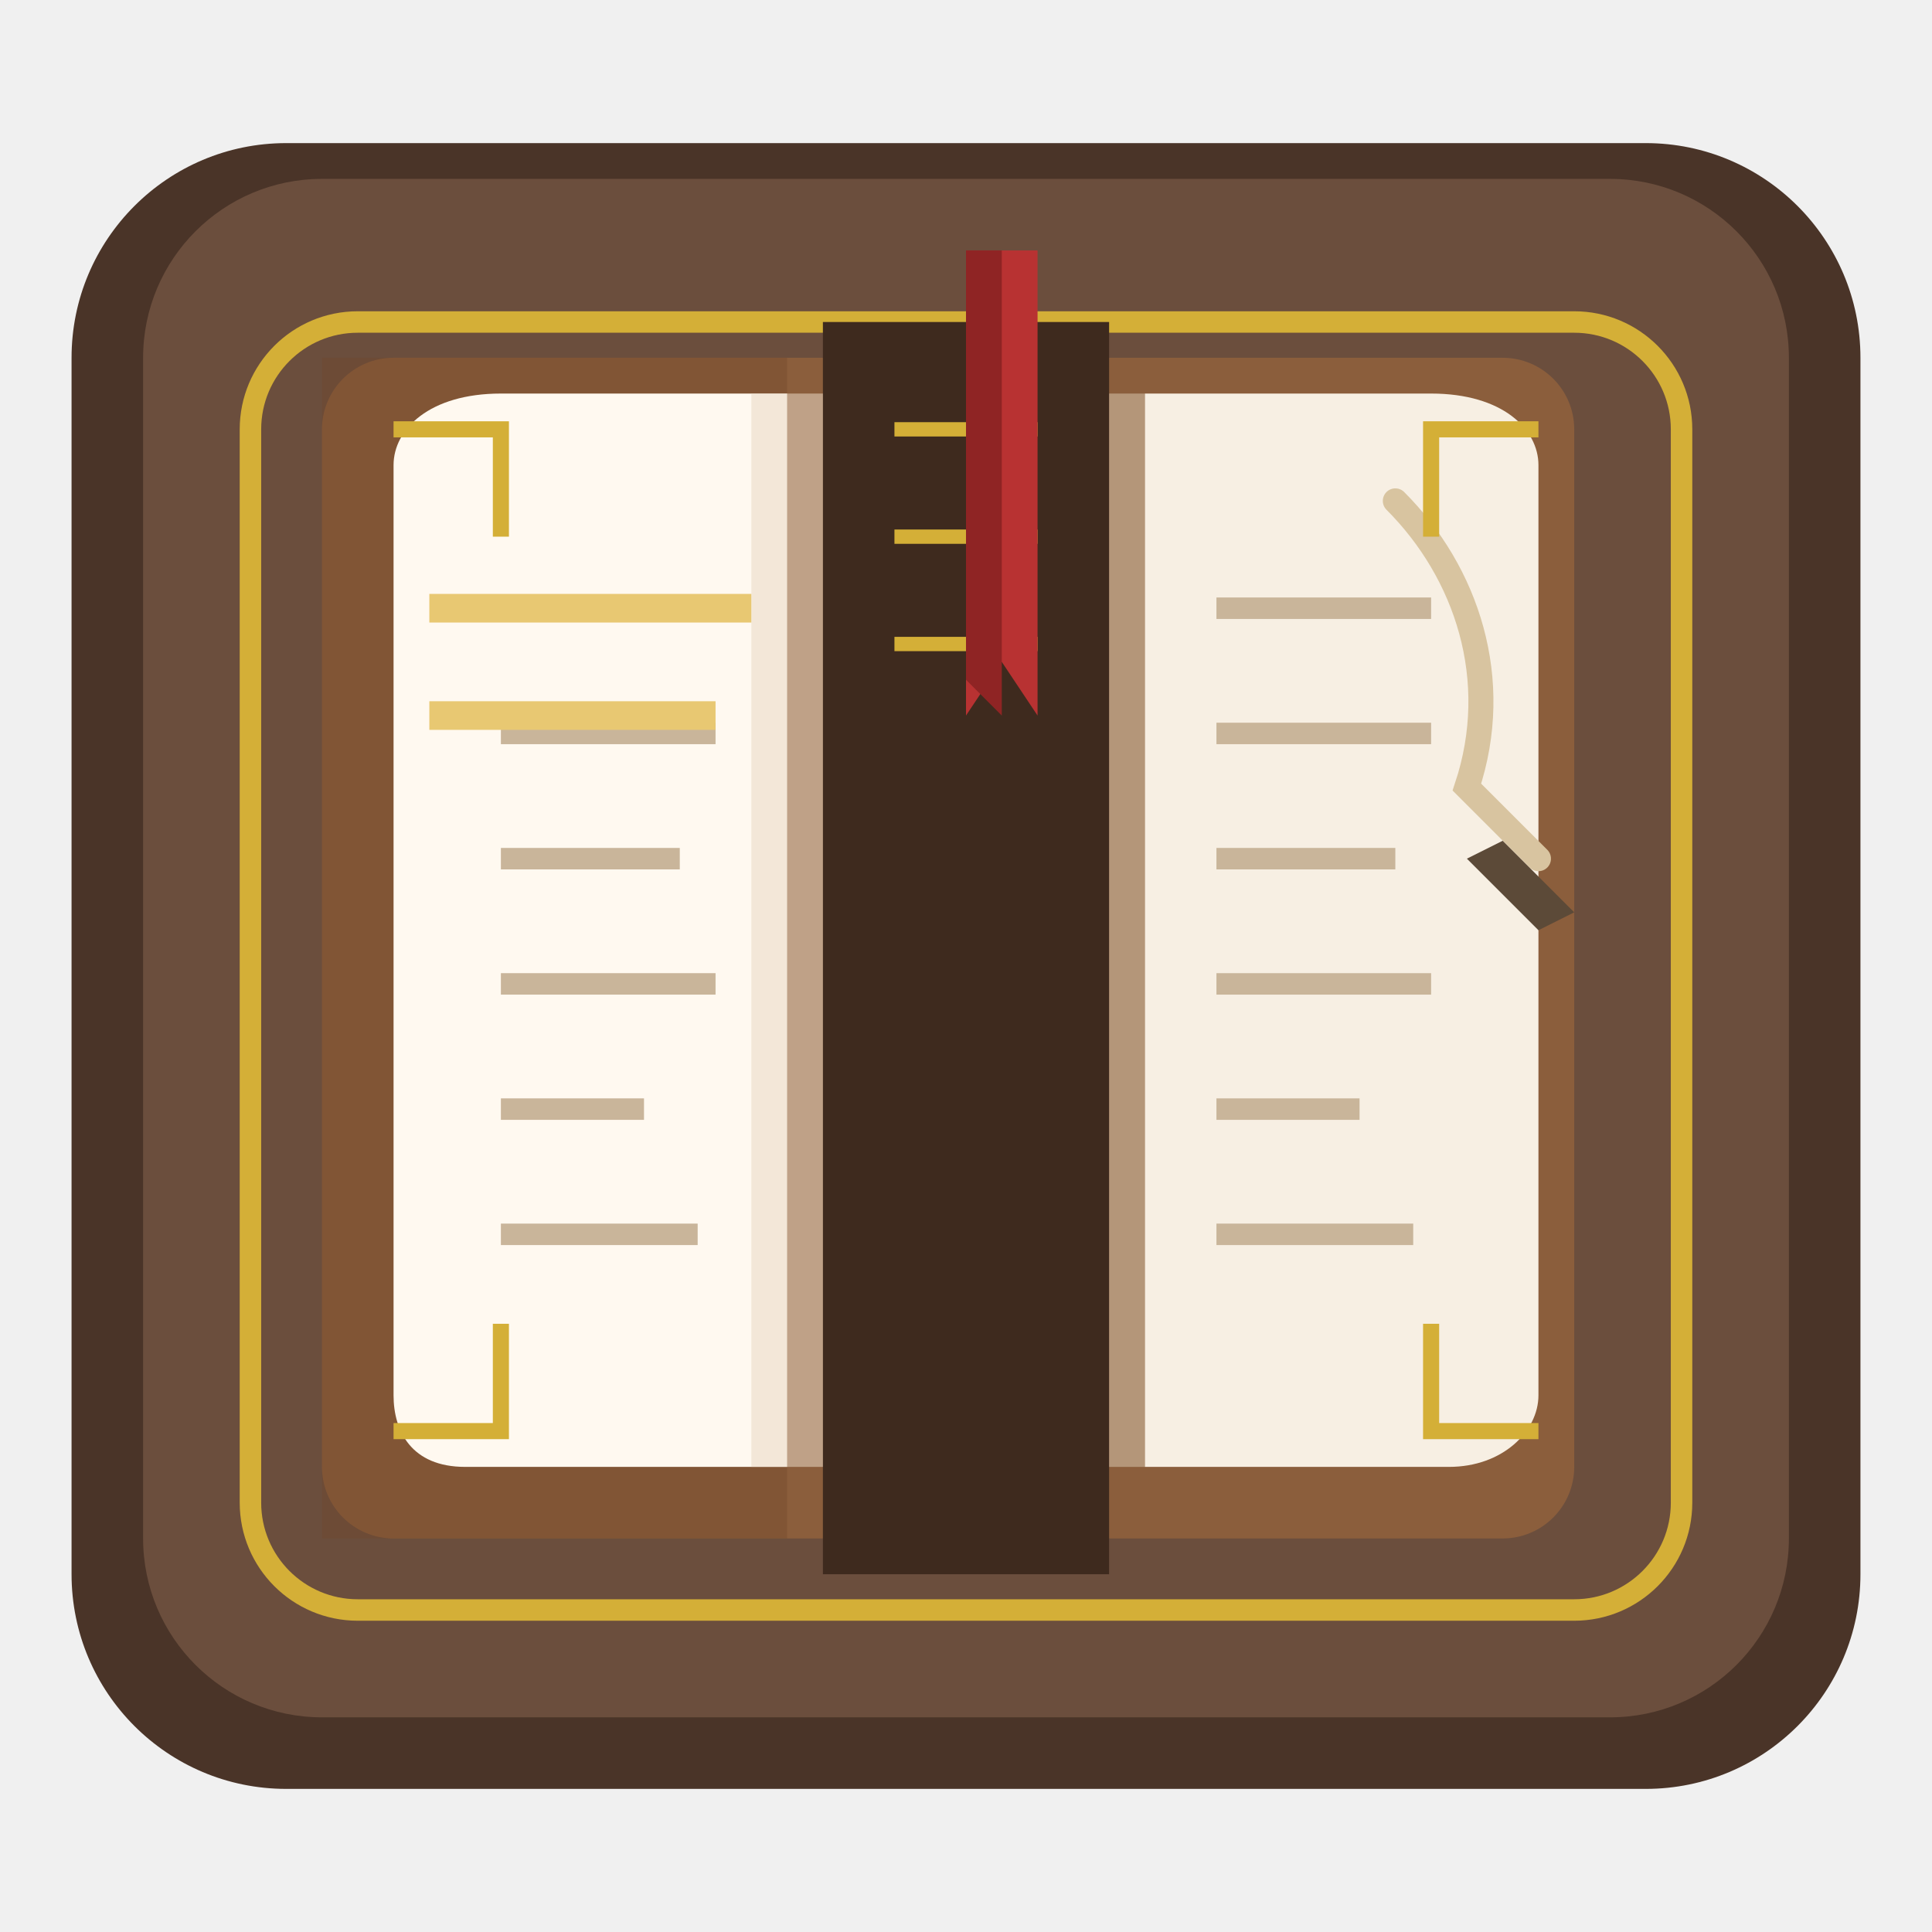
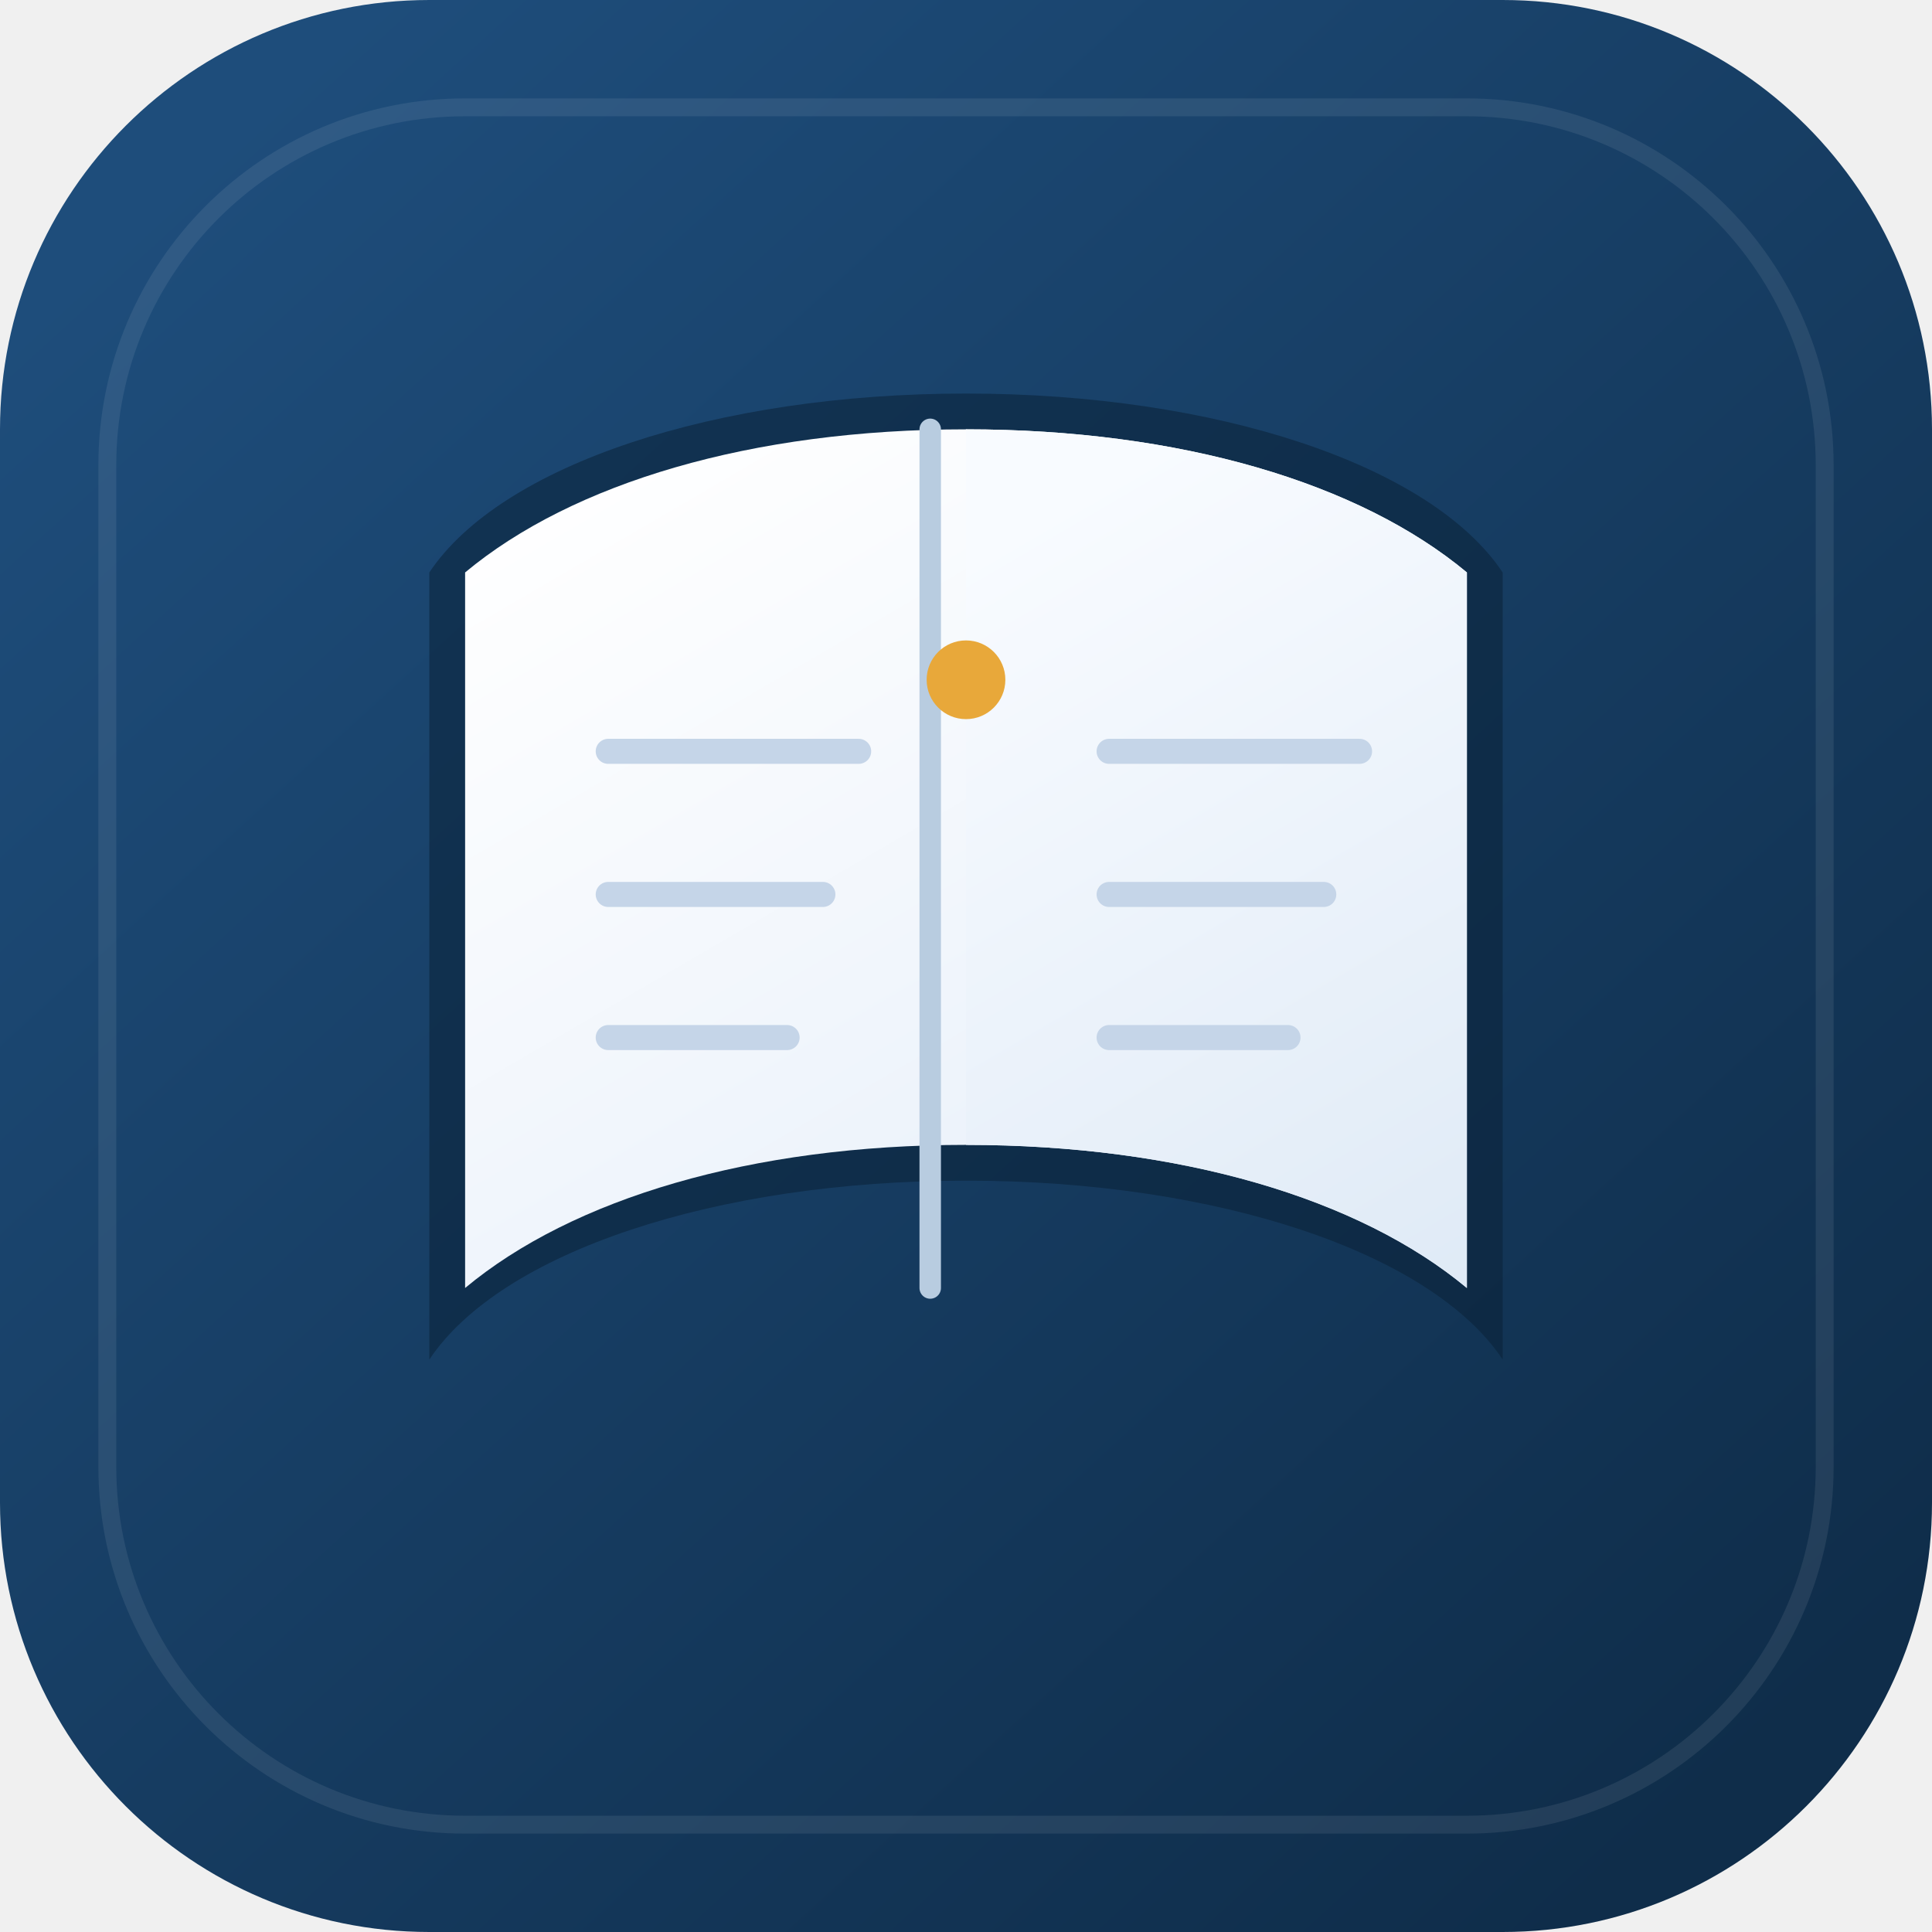
<svg xmlns="http://www.w3.org/2000/svg" viewBox="0 0 108 108" fill="none">
-   <rect x="4" y="8" width="100" height="92" rx="12" fill="#4A3428" />
-   <rect x="8" y="10" width="92" height="86" rx="10" fill="#6B4E3D" />
-   <rect x="14" y="18" width="80" height="72" rx="6" stroke="#D4AF37" stroke-width="1.2" />
-   <rect x="18" y="20" width="70" height="66" rx="4" fill="#8B5E3C" />
-   <path fill="#6F4528" fill-opacity=".35" d="M18 20h26v66H18z" />
-   <rect x="46" y="18" width="16" height="70" fill="#3E2A1E" />
-   <path stroke="#D4AF37" stroke-width=".8" d="M50 24h8M50 30h8M50 36h8" />
-   <path fill="#FFF9F0" d="M22 26c0-2 2-4 6-4h16v60H26c-3 0-4-2-4-4V26z" />
-   <path fill="#F7EFE3" d="M64 22h16c4 0 6 2 6 4v52c0 2-2 4-5 4H64V22z" />
-   <path fill="#E8D9C4" fill-opacity=".55" d="M42 22h4v60h-4z" />
-   <path fill="#E8D9C4" fill-opacity=".45" d="M62 22h2v60h-2z" />
-   <path stroke="#C9B59A" stroke-width="1.2" d="M28 34h12M28 41h12M28 48h10M28 55h12M28 62h8M28 69h11M68 34h12M68 41h12M68 48h10M68 55h12M68 62h8M68 69h11" />
-   <path stroke="#E8C872" stroke-width="1.6" d="M24 34h18M24 40h16" />
-   <path fill="#B83232" d="M54 14h4v26l-2-3-2 3V14z" />
-   <path fill="#8F2424" d="M54 14h2v26l-2-2V14z" />
-   <path stroke="#D8C4A0" stroke-width="1.4" stroke-linecap="round" d="M78 28c4 4 6 10 4 16l4 4" />
-   <path fill="#5C4A38" d="m84 47 4 4-2 1-4-4z" />
-   <path stroke="#D4AF37" stroke-width=".9" d="M22 24h6v6M86 24h-6v6M22 80h6v-6M86 80h-6v-6" />
+   <defs>
+     <linearGradient id="bg" x1="12" y1="8" x2="96" y2="100" gradientUnits="userSpaceOnUse">
+       <stop stop-color="#1E4D7B" />
+       <stop offset="1" stop-color="#0F2D4A" />
+     </linearGradient>
+     <linearGradient id="pageL" x1="24" y1="30" x2="52" y2="78" gradientUnits="userSpaceOnUse">
+       <stop stop-color="#FFFFFF" />
+       <stop offset="1" stop-color="#E8F0FA" />
+     </linearGradient>
+     <linearGradient id="pageR" x1="56" y1="30" x2="84" y2="78" gradientUnits="userSpaceOnUse">
+       <stop stop-color="#F8FBFF" />
+       <stop offset="1" stop-color="#DCE8F5" />
+     </linearGradient>
+     <linearGradient id="accent" x1="40" y1="44" x2="68" y2="44" gradientUnits="userSpaceOnUse">
+       <stop stop-color="#F6C66B" />
+       <stop offset="1" stop-color="#E8A83A" />
+     </linearGradient>
+     <filter id="glow" x="-20%" y="-20%" width="140%" height="140%">
+       <feGaussianBlur stdDeviation="2" result="blur" />
+       <feMerge>
+         <feMergeNode in="blur" />
+         <feMergeNode in="SourceGraphic" />
+       </feMerge>
+     </filter>
+   </defs>
+   <rect width="108" height="108" rx="24" fill="url(#bg)" />
+   <rect x="6" y="6" width="96" height="96" rx="20" stroke="#FFFFFF" stroke-opacity="0.08" stroke-width="1" />
+   <path d="M54 22c-14 0-26 4-30 10v44c4-6 16-10 30-10s26 4 30 10V32c-4-6-16-10-30-10z" fill="#0A2238" fill-opacity="0.55" />
+   <path d="M26 32c6-5 16-8 28-8s22 3 28 8v40c-6-5-16-8-28-8s-22 3-28 8V32z" fill="url(#pageL)" />
+   <path d="M54 24c12 0 22 3 28 8v40c-6-5-16-8-28-8V24z" fill="url(#pageR)" />
+   <path d="M52 24v48" stroke="#B8CCE0" stroke-width="1.2" stroke-linecap="round" />
+   <path d="M34 42h14M34 50h12M34 58h10M62 42h14M62 50h12M62 58h10" stroke="#C5D5E8" stroke-width="1.4" stroke-linecap="round" />
+   <path d="M38 38h32" stroke="url(#accent)" stroke-width="2.2" stroke-linecap="round" filter="url(#glow)" />
+   <circle cx="54" cy="38" r="2.2" fill="#E8A83A" />
</svg>
